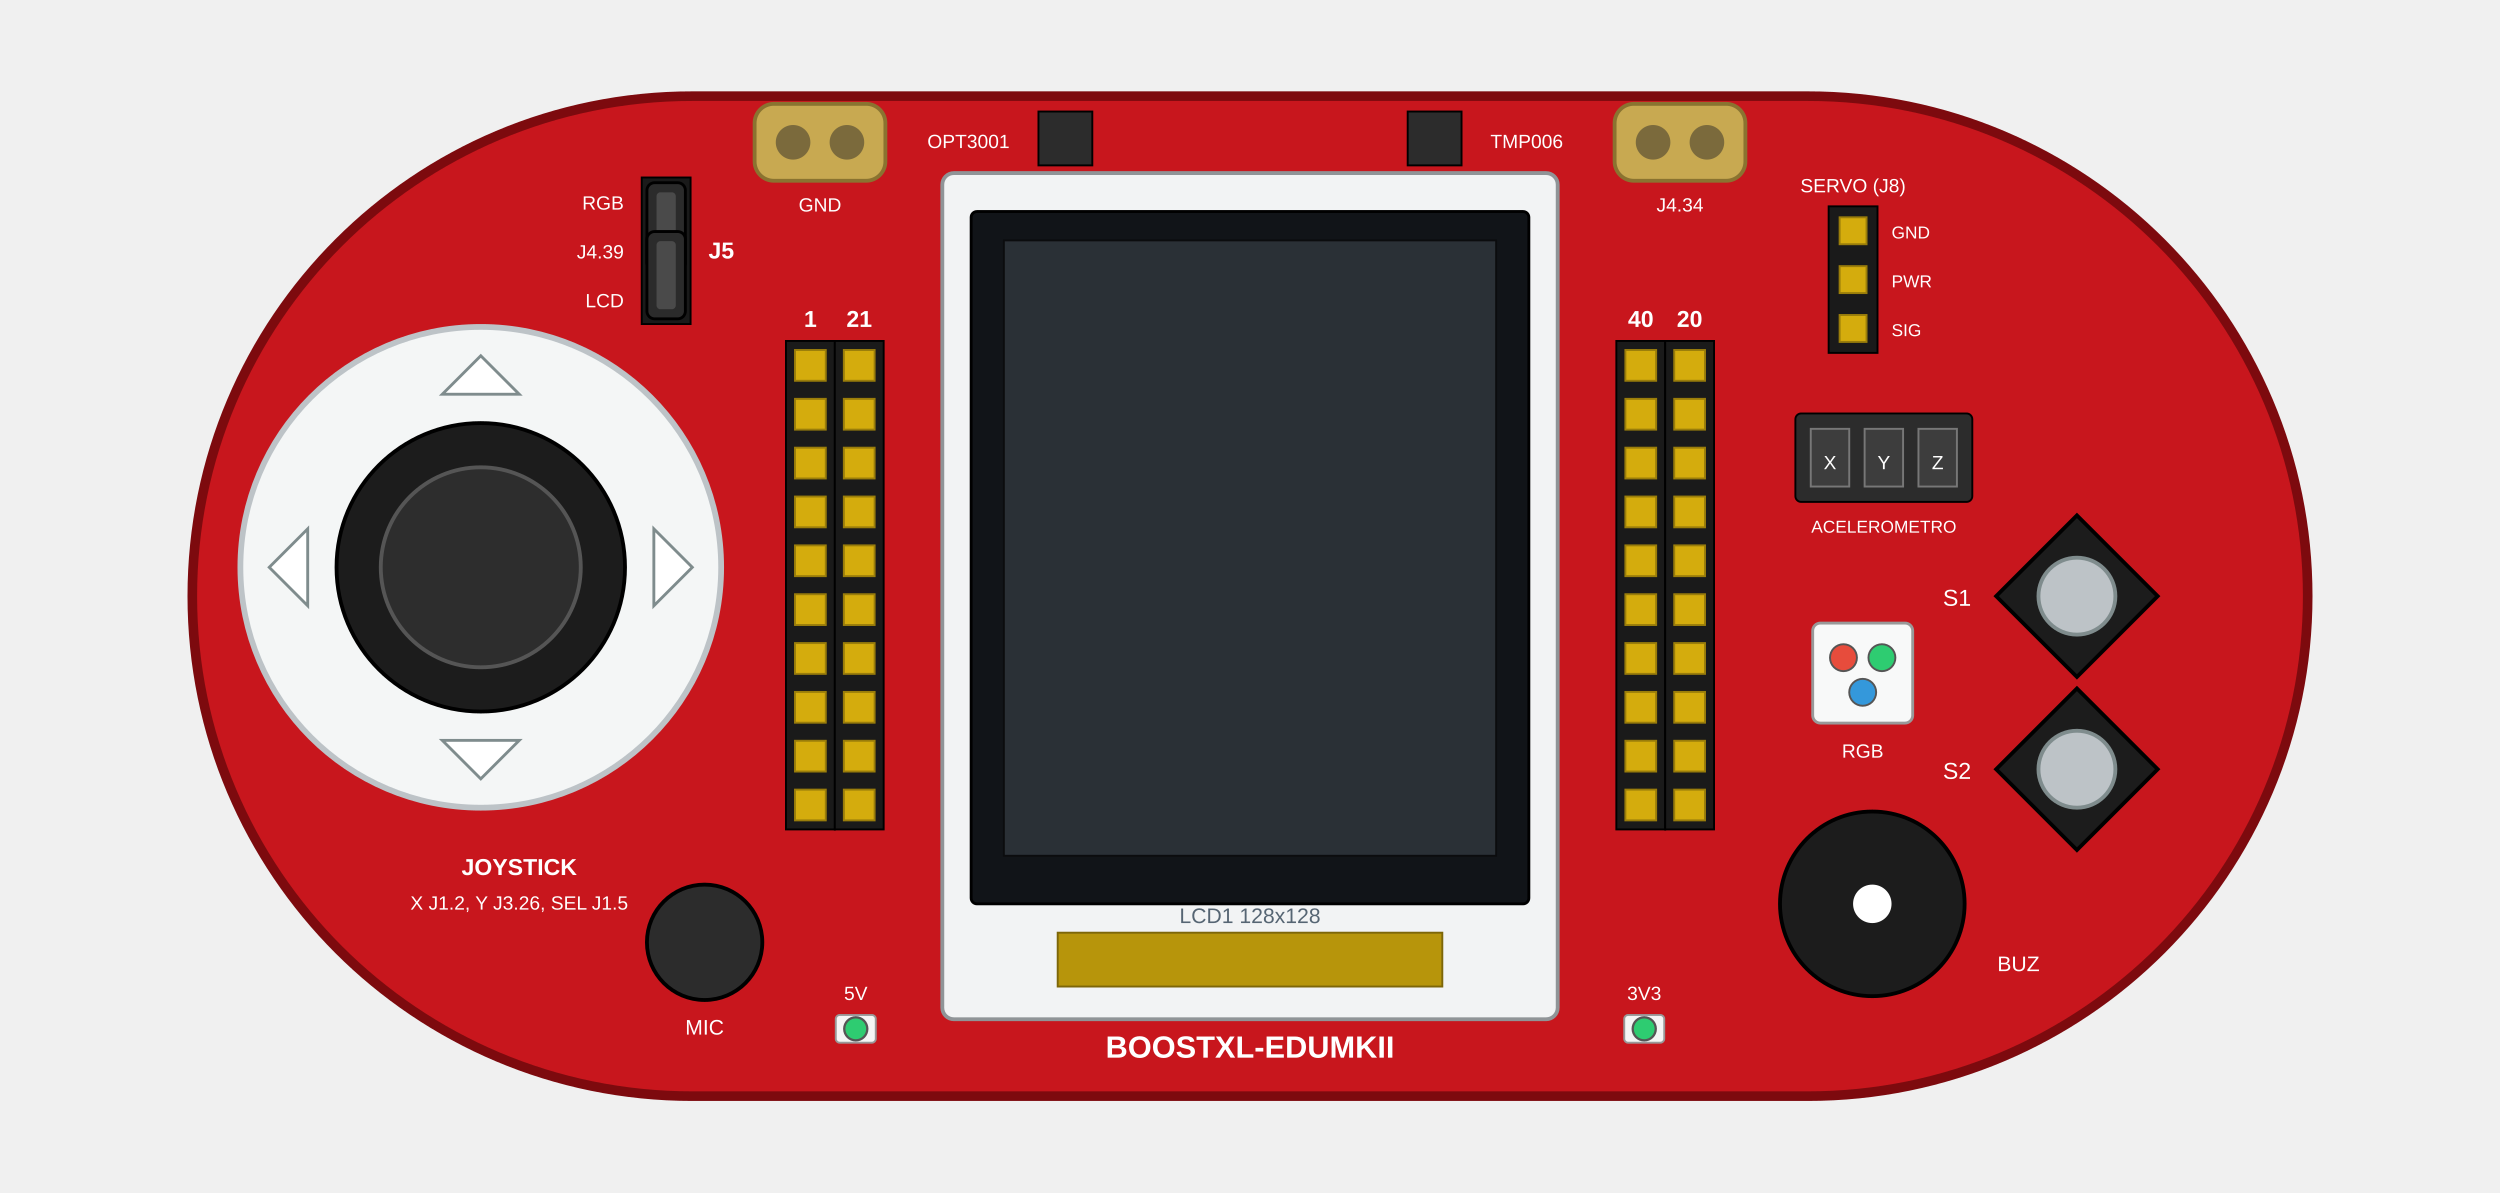
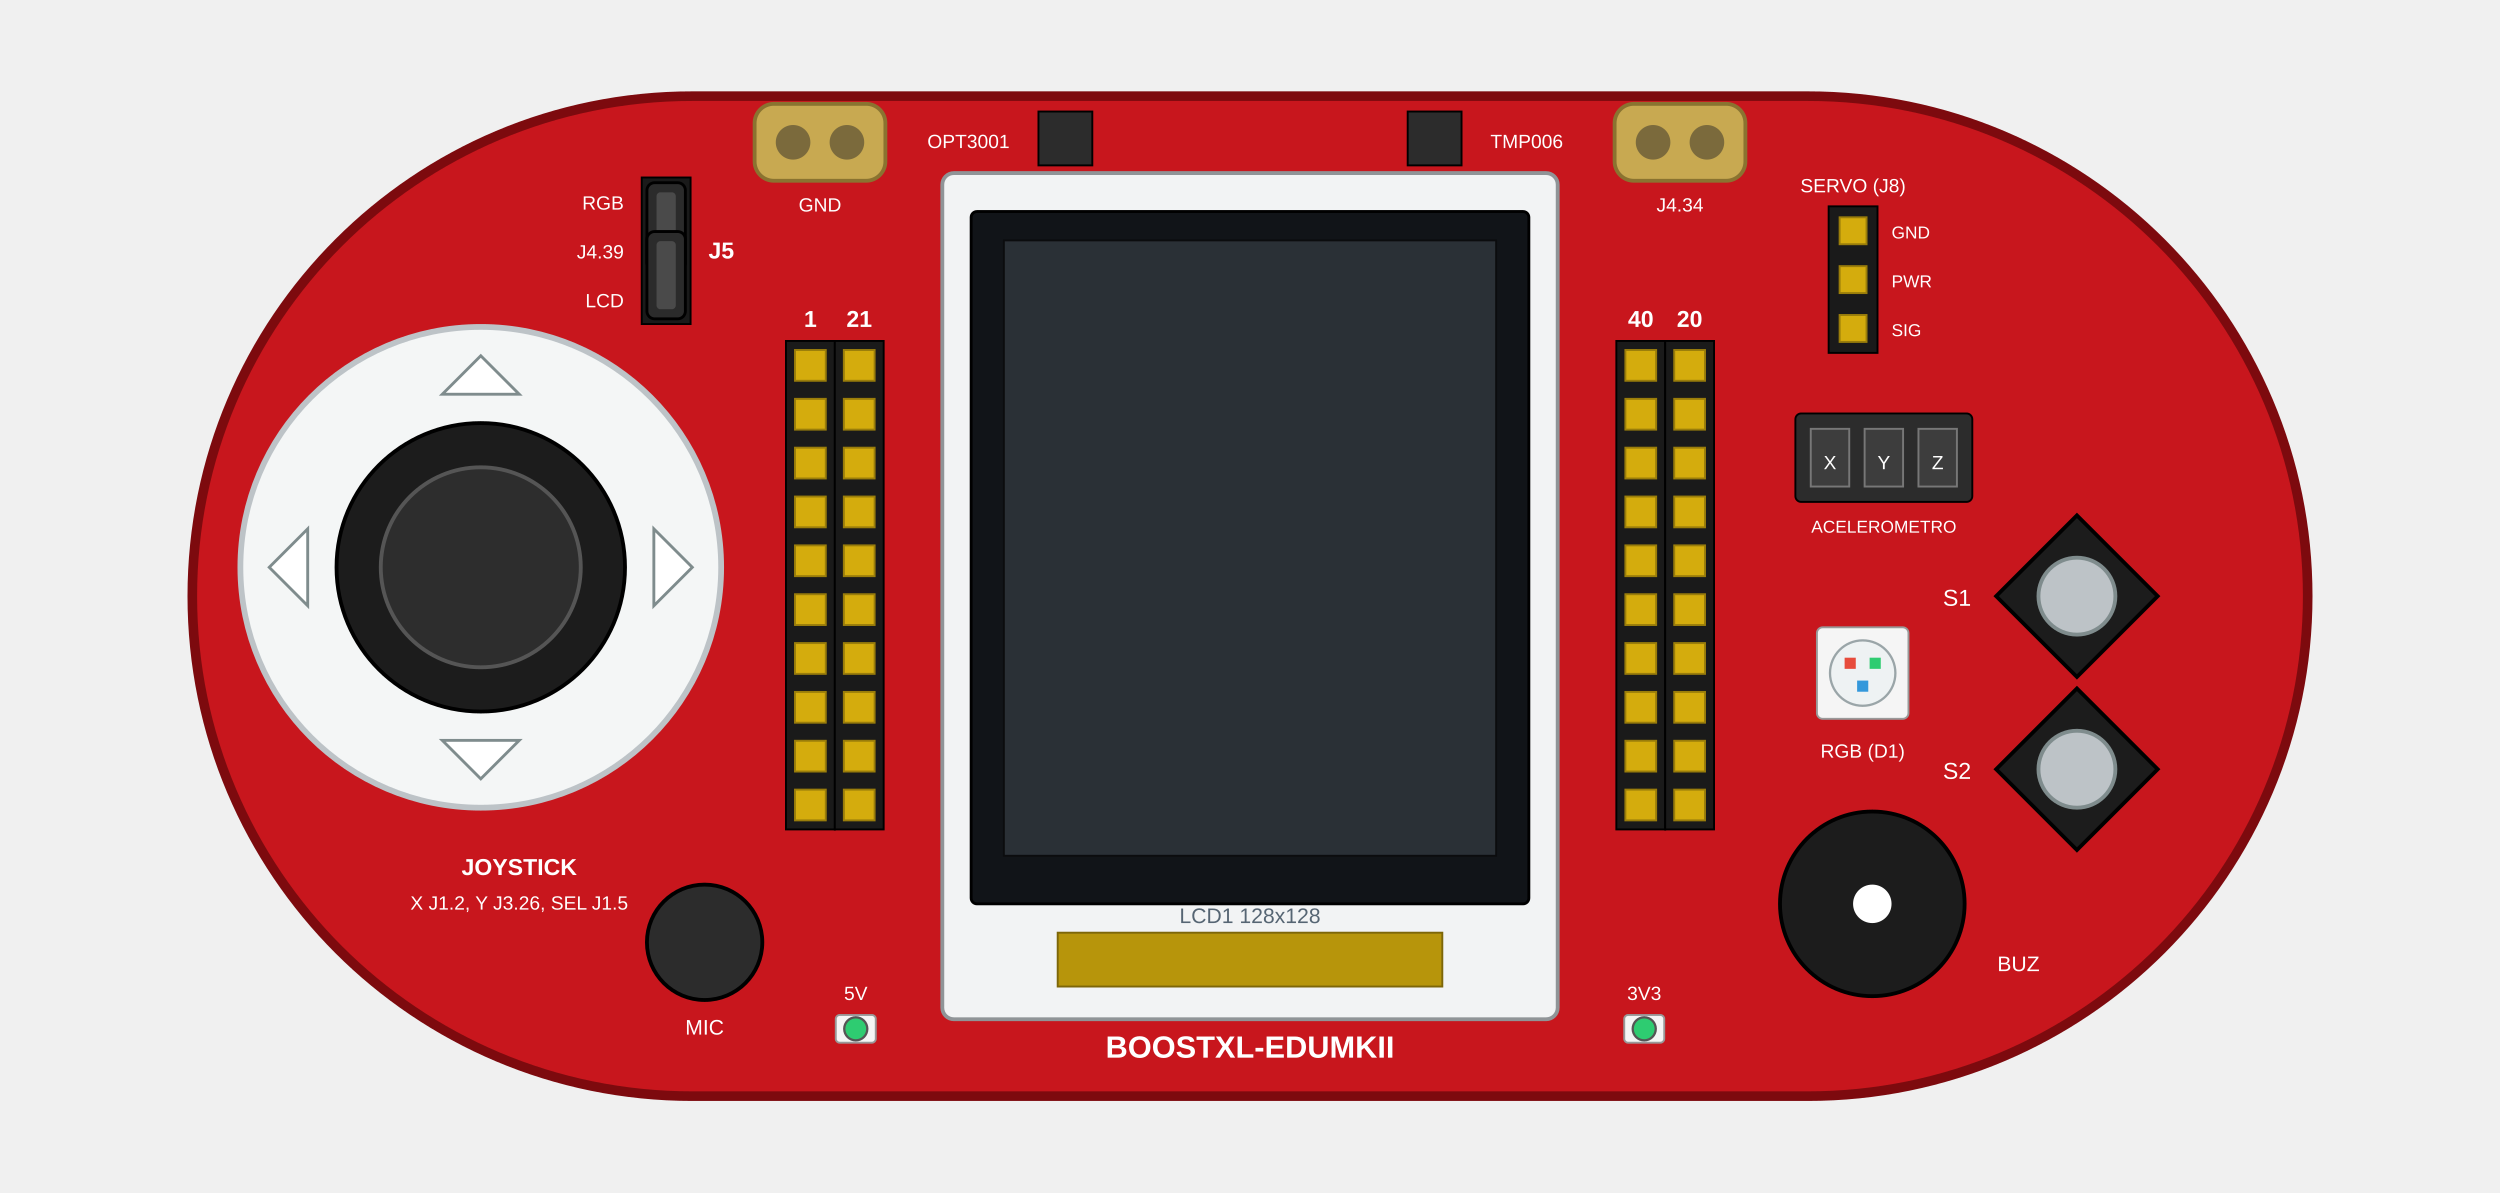
<svg xmlns="http://www.w3.org/2000/svg" viewBox="0 0 1300 620" width="130mm" height="62mm">
  <rect x="100.0" y="50.0" width="1100.0" height="520.0" rx="260" fill="#c8161d" stroke="#7d0a0e" stroke-width="5" />
  <g id="J1">
    <rect x="408.7" y="177.3" width="25.4" height="254.0" fill="#1a1a1a" stroke="#000000" stroke-width="1" />
    <rect id="J1.1" x="413.4" y="182.0" width="16.0" height="16.0" fill="#d4ac0d" stroke="#9a7d0a" stroke-width="1" />
    <rect id="J1.2" x="413.4" y="207.4" width="16.0" height="16.0" fill="#d4ac0d" stroke="#9a7d0a" stroke-width="1" />
    <rect id="J1.3" x="413.4" y="232.8" width="16.0" height="16.0" fill="#d4ac0d" stroke="#9a7d0a" stroke-width="1" />
    <rect id="J1.4" x="413.4" y="258.2" width="16.0" height="16.0" fill="#d4ac0d" stroke="#9a7d0a" stroke-width="1" />
    <rect id="J1.5" x="413.4" y="283.6" width="16.0" height="16.0" fill="#d4ac0d" stroke="#9a7d0a" stroke-width="1" />
    <rect id="J1.6" x="413.4" y="309.0" width="16.0" height="16.0" fill="#d4ac0d" stroke="#9a7d0a" stroke-width="1" />
    <rect id="J1.7" x="413.4" y="334.4" width="16.0" height="16.0" fill="#d4ac0d" stroke="#9a7d0a" stroke-width="1" />
    <rect id="J1.8" x="413.4" y="359.8" width="16.0" height="16.0" fill="#d4ac0d" stroke="#9a7d0a" stroke-width="1" />
    <rect id="J1.9" x="413.4" y="385.2" width="16.0" height="16.0" fill="#d4ac0d" stroke="#9a7d0a" stroke-width="1" />
    <rect id="J1.10" x="413.4" y="410.6" width="16.0" height="16.0" fill="#d4ac0d" stroke="#9a7d0a" stroke-width="1" />
  </g>
  <g id="J3">
    <rect x="434.1" y="177.3" width="25.4" height="254.0" fill="#1a1a1a" stroke="#000000" stroke-width="1" />
    <rect id="J3.1" x="438.8" y="182.0" width="16.0" height="16.0" fill="#d4ac0d" stroke="#9a7d0a" stroke-width="1" />
    <rect id="J3.2" x="438.8" y="207.4" width="16.0" height="16.0" fill="#d4ac0d" stroke="#9a7d0a" stroke-width="1" />
    <rect id="J3.3" x="438.8" y="232.8" width="16.0" height="16.0" fill="#d4ac0d" stroke="#9a7d0a" stroke-width="1" />
    <rect id="J3.4" x="438.8" y="258.2" width="16.0" height="16.0" fill="#d4ac0d" stroke="#9a7d0a" stroke-width="1" />
    <rect id="J3.5" x="438.8" y="283.6" width="16.0" height="16.0" fill="#d4ac0d" stroke="#9a7d0a" stroke-width="1" />
    <rect id="J3.6" x="438.8" y="309.0" width="16.0" height="16.0" fill="#d4ac0d" stroke="#9a7d0a" stroke-width="1" />
    <rect id="J3.7" x="438.8" y="334.4" width="16.0" height="16.0" fill="#d4ac0d" stroke="#9a7d0a" stroke-width="1" />
    <rect id="J3.8" x="438.8" y="359.8" width="16.0" height="16.0" fill="#d4ac0d" stroke="#9a7d0a" stroke-width="1" />
    <rect id="J3.9" x="438.8" y="385.2" width="16.0" height="16.0" fill="#d4ac0d" stroke="#9a7d0a" stroke-width="1" />
    <rect id="J3.10" x="438.8" y="410.6" width="16.0" height="16.0" fill="#d4ac0d" stroke="#9a7d0a" stroke-width="1" />
  </g>
  <g id="J4">
    <rect x="840.5" y="177.3" width="25.4" height="254.0" fill="#1a1a1a" stroke="#000000" stroke-width="1" />
    <rect id="J4.10" x="845.2" y="182.0" width="16.0" height="16.0" fill="#d4ac0d" stroke="#9a7d0a" stroke-width="1" />
    <rect id="J4.9" x="845.2" y="207.4" width="16.0" height="16.0" fill="#d4ac0d" stroke="#9a7d0a" stroke-width="1" />
    <rect id="J4.8" x="845.2" y="232.8" width="16.0" height="16.0" fill="#d4ac0d" stroke="#9a7d0a" stroke-width="1" />
    <rect id="J4.7" x="845.2" y="258.2" width="16.0" height="16.0" fill="#d4ac0d" stroke="#9a7d0a" stroke-width="1" />
    <rect id="J4.6" x="845.2" y="283.6" width="16.0" height="16.0" fill="#d4ac0d" stroke="#9a7d0a" stroke-width="1" />
    <rect id="J4.5" x="845.2" y="309.0" width="16.0" height="16.0" fill="#d4ac0d" stroke="#9a7d0a" stroke-width="1" />
    <rect id="J4.4" x="845.2" y="334.4" width="16.0" height="16.0" fill="#d4ac0d" stroke="#9a7d0a" stroke-width="1" />
    <rect id="J4.3" x="845.2" y="359.8" width="16.0" height="16.0" fill="#d4ac0d" stroke="#9a7d0a" stroke-width="1" />
    <rect id="J4.2" x="845.2" y="385.2" width="16.0" height="16.0" fill="#d4ac0d" stroke="#9a7d0a" stroke-width="1" />
    <rect id="J4.1" x="845.2" y="410.6" width="16.0" height="16.0" fill="#d4ac0d" stroke="#9a7d0a" stroke-width="1" />
  </g>
  <g id="J2">
    <rect x="865.9" y="177.3" width="25.4" height="254.0" fill="#1a1a1a" stroke="#000000" stroke-width="1" />
    <rect id="J2.10" x="870.6" y="182.0" width="16.0" height="16.0" fill="#d4ac0d" stroke="#9a7d0a" stroke-width="1" />
    <rect id="J2.9" x="870.6" y="207.4" width="16.0" height="16.0" fill="#d4ac0d" stroke="#9a7d0a" stroke-width="1" />
    <rect id="J2.8" x="870.6" y="232.8" width="16.0" height="16.0" fill="#d4ac0d" stroke="#9a7d0a" stroke-width="1" />
    <rect id="J2.7" x="870.6" y="258.2" width="16.0" height="16.0" fill="#d4ac0d" stroke="#9a7d0a" stroke-width="1" />
    <rect id="J2.6" x="870.6" y="283.6" width="16.0" height="16.0" fill="#d4ac0d" stroke="#9a7d0a" stroke-width="1" />
    <rect id="J2.5" x="870.6" y="309.0" width="16.0" height="16.0" fill="#d4ac0d" stroke="#9a7d0a" stroke-width="1" />
    <rect id="J2.4" x="870.6" y="334.4" width="16.0" height="16.0" fill="#d4ac0d" stroke="#9a7d0a" stroke-width="1" />
    <rect id="J2.3" x="870.6" y="359.8" width="16.0" height="16.0" fill="#d4ac0d" stroke="#9a7d0a" stroke-width="1" />
    <rect id="J2.2" x="870.6" y="385.2" width="16.0" height="16.0" fill="#d4ac0d" stroke="#9a7d0a" stroke-width="1" />
    <rect id="J2.1" x="870.6" y="410.6" width="16.0" height="16.0" fill="#d4ac0d" stroke="#9a7d0a" stroke-width="1" />
  </g>
  <text x="421.4" y="170.0" font-family="Arial" font-size="12" font-weight="bold" fill="#ffffff" text-anchor="middle">1</text>
  <text x="446.8" y="170.0" font-family="Arial" font-size="12" font-weight="bold" fill="#ffffff" text-anchor="middle">21</text>
  <text x="853.2" y="170.0" font-family="Arial" font-size="12" font-weight="bold" fill="#ffffff" text-anchor="middle">40</text>
  <text x="878.6" y="170.0" font-family="Arial" font-size="12" font-weight="bold" fill="#ffffff" text-anchor="middle">20</text>
  <rect x="490.0" y="90.0" width="320.0" height="440.0" rx="6" fill="#f2f3f4" stroke="#909497" stroke-width="2" />
  <rect x="505.0" y="110.0" width="290.0" height="360.0" rx="3" fill="#111418" stroke="#000" stroke-width="1.5" />
  <rect id="LCD" x="522.0" y="125.0" width="256.0" height="320.0" fill="#2a3036" stroke="#0b0c0e" stroke-width="1" />
  <rect x="550.0" y="485.0" width="200.0" height="28.0" fill="#b7950b" stroke="#7d6608" stroke-width="1" />
  <text x="650.0" y="480.0" font-family="Arial" font-size="11" fill="#566573" text-anchor="middle">LCD1 128x128</text>
  <circle cx="250.0" cy="295.0" r="125.0" fill="#f4f6f6" stroke="#bdc3c7" stroke-width="3" />
  <g id="JOY_X">
    <polygon points="140.0,295.0 160.0,275.0 160.0,315.0" fill="#ffffff" stroke="#7f8c8d" stroke-width="1.5" />
    <polygon points="360.0,295.0 340.0,275.0 340.0,315.0" fill="#ffffff" stroke="#7f8c8d" stroke-width="1.5" />
  </g>
  <g id="JOY_Y">
    <polygon points="250.0,185.0 230.0,205.0 270.0,205.0" fill="#ffffff" stroke="#7f8c8d" stroke-width="1.5" />
    <polygon points="250.0,405.0 230.0,385.0 270.0,385.0" fill="#ffffff" stroke="#7f8c8d" stroke-width="1.5" />
  </g>
  <g id="JOY_SEL">
    <circle cx="250.0" cy="295.0" r="75.0" fill="#1c1c1c" stroke="#000" stroke-width="2" />
    <circle cx="250.0" cy="295.0" r="52.0" fill="#2d2d2d" stroke="#555" stroke-width="2" />
  </g>
  <text x="270.0" y="455.0" font-family="Arial" font-size="12" font-weight="bold" fill="#ffffff" text-anchor="middle">JOYSTICK</text>
  <text x="270.0" y="473.0" font-family="Arial" font-size="10" fill="#ffffff" text-anchor="middle">X J1.2, Y J3.26, SEL J1.5</text>
  <circle id="MIC" cx="366.4" cy="490.0" r="30.0" fill="#2c2c2c" stroke="#000" stroke-width="2" />
  <text x="366.4" y="538.0" font-family="Arial" font-size="11" fill="#ffffff" text-anchor="middle">MIC</text>
  <g id="J5">
    <rect x="333.7" y="92.3" width="25.4" height="76.2" fill="#1a1a1a" stroke="#000000" stroke-width="1" />
    <rect id="J5.RGB" x="339.4" y="98.0" width="14.0" height="14.0" fill="#d4ac0d" stroke="#9a7d0a" stroke-width="1" />
    <rect id="J5.PWM" x="339.4" y="123.4" width="14.0" height="14.0" fill="#d4ac0d" stroke="#9a7d0a" stroke-width="1" />
    <rect id="J5.LCD" x="339.4" y="148.8" width="14.0" height="14.0" fill="#d4ac0d" stroke="#9a7d0a" stroke-width="1" />
    <g id="J5@RGB-PWM">
      <rect x="336.4" y="95.0" width="20.0" height="45.4" rx="4" fill="#2b2b2b" stroke="#000000" stroke-width="1.5" />
      <rect x="341.4" y="100.0" width="10.0" height="35.4" rx="2" fill="#4a4a4a" />
    </g>
    <g id="J5@PWM-LCD">
      <rect x="336.4" y="120.4" width="20.0" height="45.4" rx="4" fill="#2b2b2b" stroke="#000000" stroke-width="1.5" />
      <rect x="341.4" y="125.4" width="10.0" height="35.4" rx="2" fill="#4a4a4a" />
    </g>
  </g>
  <text x="324.4" y="109.0" font-family="Arial" font-size="10" fill="#ffffff" text-anchor="end">RGB</text>
  <text x="324.4" y="134.4" font-family="Arial" font-size="10" fill="#ffffff" text-anchor="end">J4.39</text>
  <text x="324.4" y="159.8" font-family="Arial" font-size="10" fill="#ffffff" text-anchor="end">LCD</text>
  <text x="368.4" y="134.4" font-family="Arial" font-size="12" font-weight="bold" fill="#ffffff" text-anchor="start">J5</text>
  <g id="GATOR">
    <g id="GATOR.G2">
      <rect x="392.4" y="54.0" width="68.0" height="40.0" rx="10" fill="#c8a951" stroke="#8a7330" stroke-width="2" />
      <circle cx="412.4" cy="74.0" r="9.0" fill="#7b6a3c" />
      <circle cx="440.4" cy="74.0" r="9.0" fill="#7b6a3c" />
    </g>
    <g id="GATOR.G1">
      <rect x="839.6" y="54.0" width="68.0" height="40.0" rx="10" fill="#c8a951" stroke="#8a7330" stroke-width="2" />
      <circle cx="859.6" cy="74.0" r="9.0" fill="#7b6a3c" />
      <circle cx="887.6" cy="74.0" r="9.0" fill="#7b6a3c" />
    </g>
  </g>
  <text x="426.4" y="110.0" font-family="Arial" font-size="10" fill="#ffffff" text-anchor="middle">GND</text>
  <text x="873.6" y="110.0" font-family="Arial" font-size="10" fill="#ffffff" text-anchor="middle">J4.34</text>
  <rect id="OPT3001" x="540.0" y="58.0" width="28.0" height="28.0" fill="#2c2c2c" stroke="#000" stroke-width="1" />
  <rect id="TMP006" x="732.0" y="58.0" width="28.0" height="28.0" fill="#2c2c2c" stroke="#000" stroke-width="1" />
  <text x="525.0" y="77.0" font-family="Arial" font-size="10" fill="#ffffff" text-anchor="end">OPT3001</text>
  <text x="775.0" y="77.0" font-family="Arial" font-size="10" fill="#ffffff" text-anchor="start">TMP006</text>
  <g id="J8">
    <rect x="950.9" y="107.3" width="25.4" height="76.2" fill="#1a1a1a" stroke="#000" stroke-width="1" />
    <rect id="J8.GND" x="956.6" y="113.0" width="14.0" height="14.0" fill="#d4ac0d" stroke="#9a7d0a" stroke-width="1" />
    <rect id="J8.PWR" x="956.6" y="138.4" width="14.0" height="14.0" fill="#d4ac0d" stroke="#9a7d0a" stroke-width="1" />
    <rect id="J8.SIG" x="956.6" y="163.8" width="14.0" height="14.0" fill="#d4ac0d" stroke="#9a7d0a" stroke-width="1" />
  </g>
  <text x="983.6" y="124.0" font-family="Arial" font-size="9" fill="#ffffff" text-anchor="start">GND</text>
  <text x="983.6" y="149.4" font-family="Arial" font-size="9" fill="#ffffff" text-anchor="start">PWR</text>
  <text x="983.6" y="174.8" font-family="Arial" font-size="9" fill="#ffffff" text-anchor="start">SIG</text>
  <text x="963.6" y="100.0" font-family="Arial" font-size="10" fill="#ffffff" text-anchor="middle">SERVO (J8)</text>
  <rect x="933.6" y="215.0" width="92.0" height="46.0" rx="3" fill="#2c2c2c" stroke="#000" stroke-width="1" />
  <rect id="ACC_X" x="941.6" y="223.0" width="20.0" height="30.0" fill="#3d3d3d" stroke="#777" stroke-width="1" />
  <text x="951.6" y="244.0" font-family="Arial" font-size="10" fill="#ffffff" text-anchor="middle">X</text>
  <rect id="ACC_Y" x="969.6" y="223.0" width="20.0" height="30.0" fill="#3d3d3d" stroke="#777" stroke-width="1" />
  <text x="979.6" y="244.0" font-family="Arial" font-size="10" fill="#ffffff" text-anchor="middle">Y</text>
  <rect id="ACC_Z" x="997.6" y="223.0" width="20.0" height="30.0" fill="#3d3d3d" stroke="#777" stroke-width="1" />
  <text x="1007.6" y="244.0" font-family="Arial" font-size="10" fill="#ffffff" text-anchor="middle">Z</text>
  <text x="979.6" y="277.0" font-family="Arial" font-size="9" fill="#ffffff" text-anchor="middle">ACELEROMETRO</text>
  <g id="S1">
    <polygon points="1080.0,268.0 1122.0,310.0 1080.0,352.0 1038.0,310.0" fill="#1c1c1c" stroke="#000" stroke-width="2" />
    <circle cx="1080.0" cy="310.0" r="20.0" fill="#bdc3c7" stroke="#7f8c8d" stroke-width="2" />
  </g>
  <text x="1025.0" y="315.0" font-family="Arial" font-size="12" fill="#ffffff" text-anchor="end">S1</text>
  <g id="S2">
    <polygon points="1080.0,358.0 1122.0,400.0 1080.0,442.0 1038.0,400.0" fill="#1c1c1c" stroke="#000" stroke-width="2" />
    <circle cx="1080.0" cy="400.0" r="20.0" fill="#bdc3c7" stroke="#7f8c8d" stroke-width="2" />
  </g>
  <text x="1025.0" y="405.0" font-family="Arial" font-size="12" fill="#ffffff" text-anchor="end">S2</text>
-   <rect x="942.6" y="324.0" width="52.0" height="52.0" rx="4" fill="#f8f9f9" stroke="#999" stroke-width="1.5" />
-   <circle id="LED_R" cx="958.6" cy="342.0" r="7.0" fill="#e74c3c" stroke="#555" stroke-width="1" />
-   <circle id="LED_G" cx="978.6" cy="342.0" r="7.0" fill="#2ecc71" stroke="#555" stroke-width="1" />
-   <circle id="LED_B" cx="968.6" cy="360.0" r="7.0" fill="#3498db" stroke="#555" stroke-width="1" />
-   <text x="968.6" y="394.0" font-family="Arial" font-size="10" fill="#ffffff" text-anchor="middle">RGB</text>
+   <g id="D1">
+     <rect x="944.8" y="326.2" width="47.6" height="47.6" rx="3" fill="#f5f5f5" stroke="#999999" stroke-width="1" />
+     <circle cx="968.6" cy="350.0" r="17.0" fill="#eef2f3" stroke="#9aa5a8" stroke-width="1.2" />
+     <rect x="959.2" y="342.0" width="5.8" height="5.8" fill="#e74c3c" />
+     <rect x="972.2" y="342.0" width="5.8" height="5.8" fill="#2ecc71" />
+     <rect x="965.7" y="353.9" width="5.8" height="5.8" fill="#3498db" />
+   </g>
+   <text x="968.6" y="394.0" font-family="Arial" font-size="10" fill="#ffffff" text-anchor="middle">RGB (D1)</text>
  <g id="BUZ">
    <circle cx="973.6" cy="470.0" r="48.0" fill="#1c1c1c" stroke="#000" stroke-width="2" />
    <circle cx="973.6" cy="470.0" r="10.0" fill="#ffffff" />
  </g>
  <text x="1038.6" y="505.0" font-family="Arial" font-size="11" fill="#ffffff" text-anchor="start">BUZ</text>
  <rect x="434.6" y="527.8" width="20.8" height="14.4" rx="2" fill="#f5f5f5" stroke="#999999" stroke-width="1" />
  <circle id="D5" cx="445.0" cy="535.0" r="6.0" fill="#2ecc71" stroke="#555555" stroke-width="1.2" />
  <text x="445.0" y="520.0" font-family="Arial" font-size="10" fill="#ffffff" text-anchor="middle">5V</text>
  <rect x="844.6" y="527.8" width="20.8" height="14.4" rx="2" fill="#f5f5f5" stroke="#999999" stroke-width="1" />
  <circle id="D3" cx="855.0" cy="535.0" r="6.0" fill="#2ecc71" stroke="#555555" stroke-width="1.2" />
  <text x="855.0" y="520.0" font-family="Arial" font-size="10" fill="#ffffff" text-anchor="middle">3V3</text>
  <text x="650.0" y="550.0" font-family="Arial" font-size="16" font-weight="bold" fill="#ffffff" text-anchor="middle">BOOSTXL-EDUMKII</text>
</svg>
